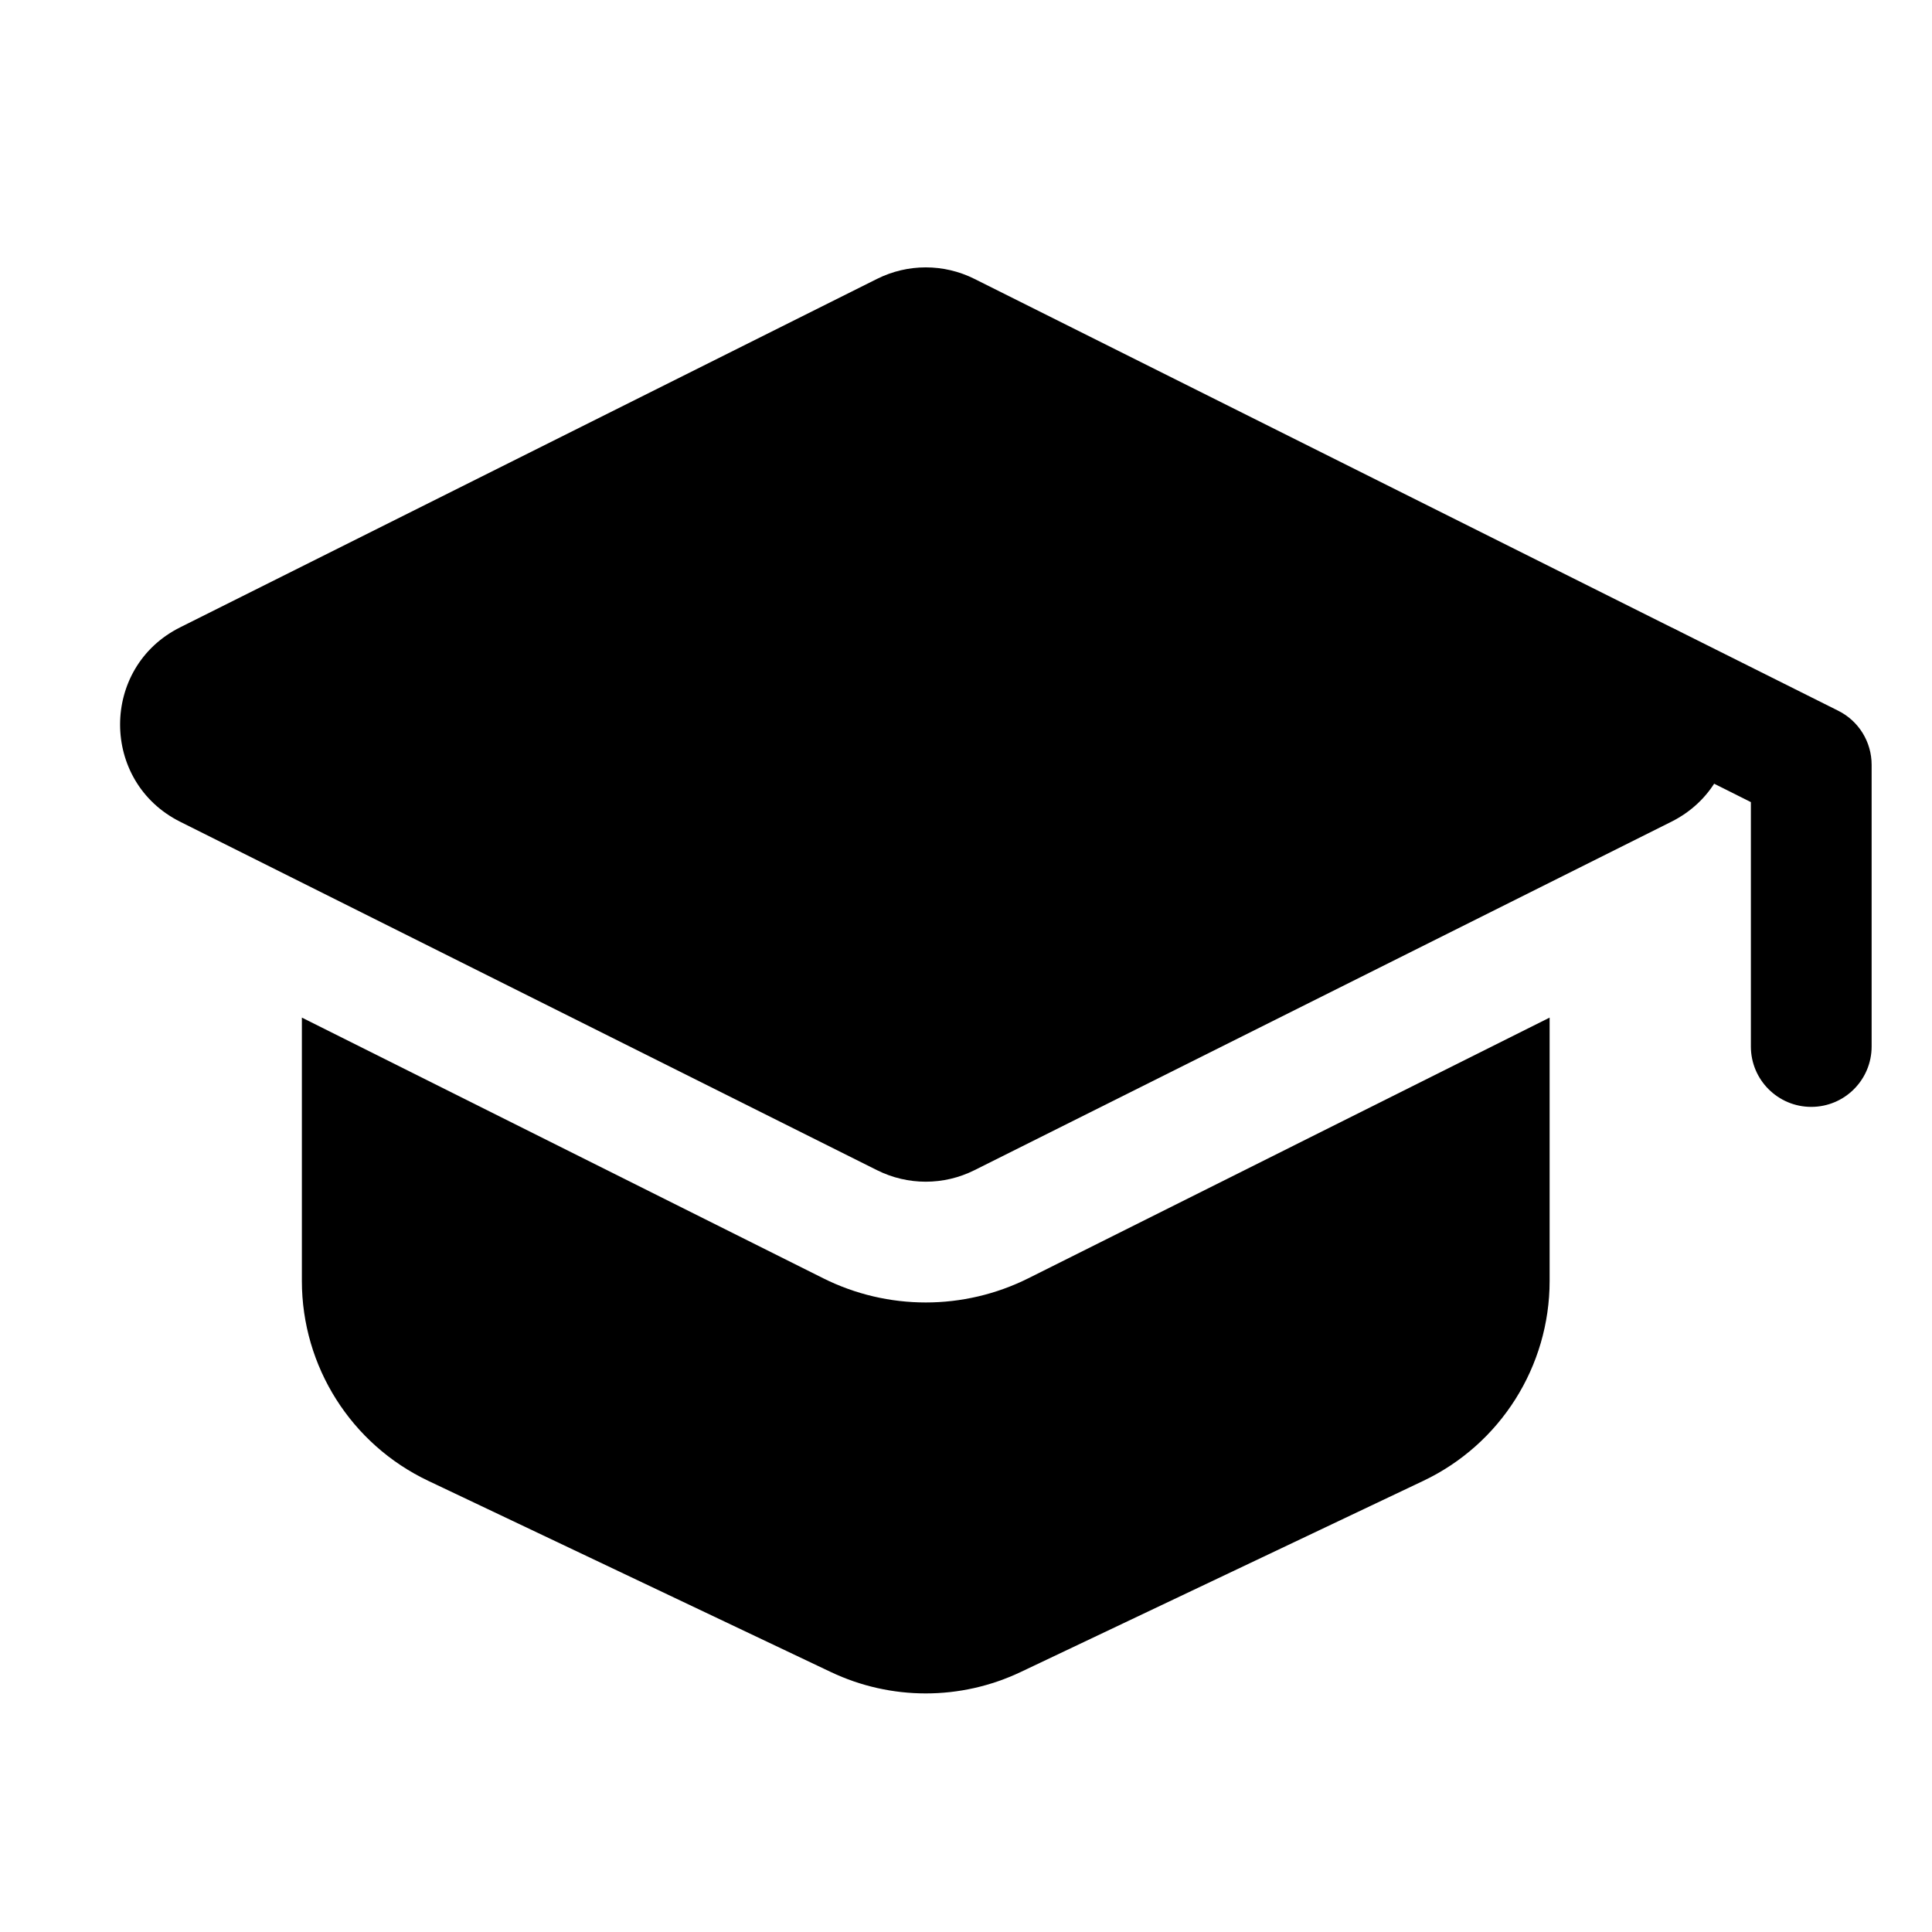
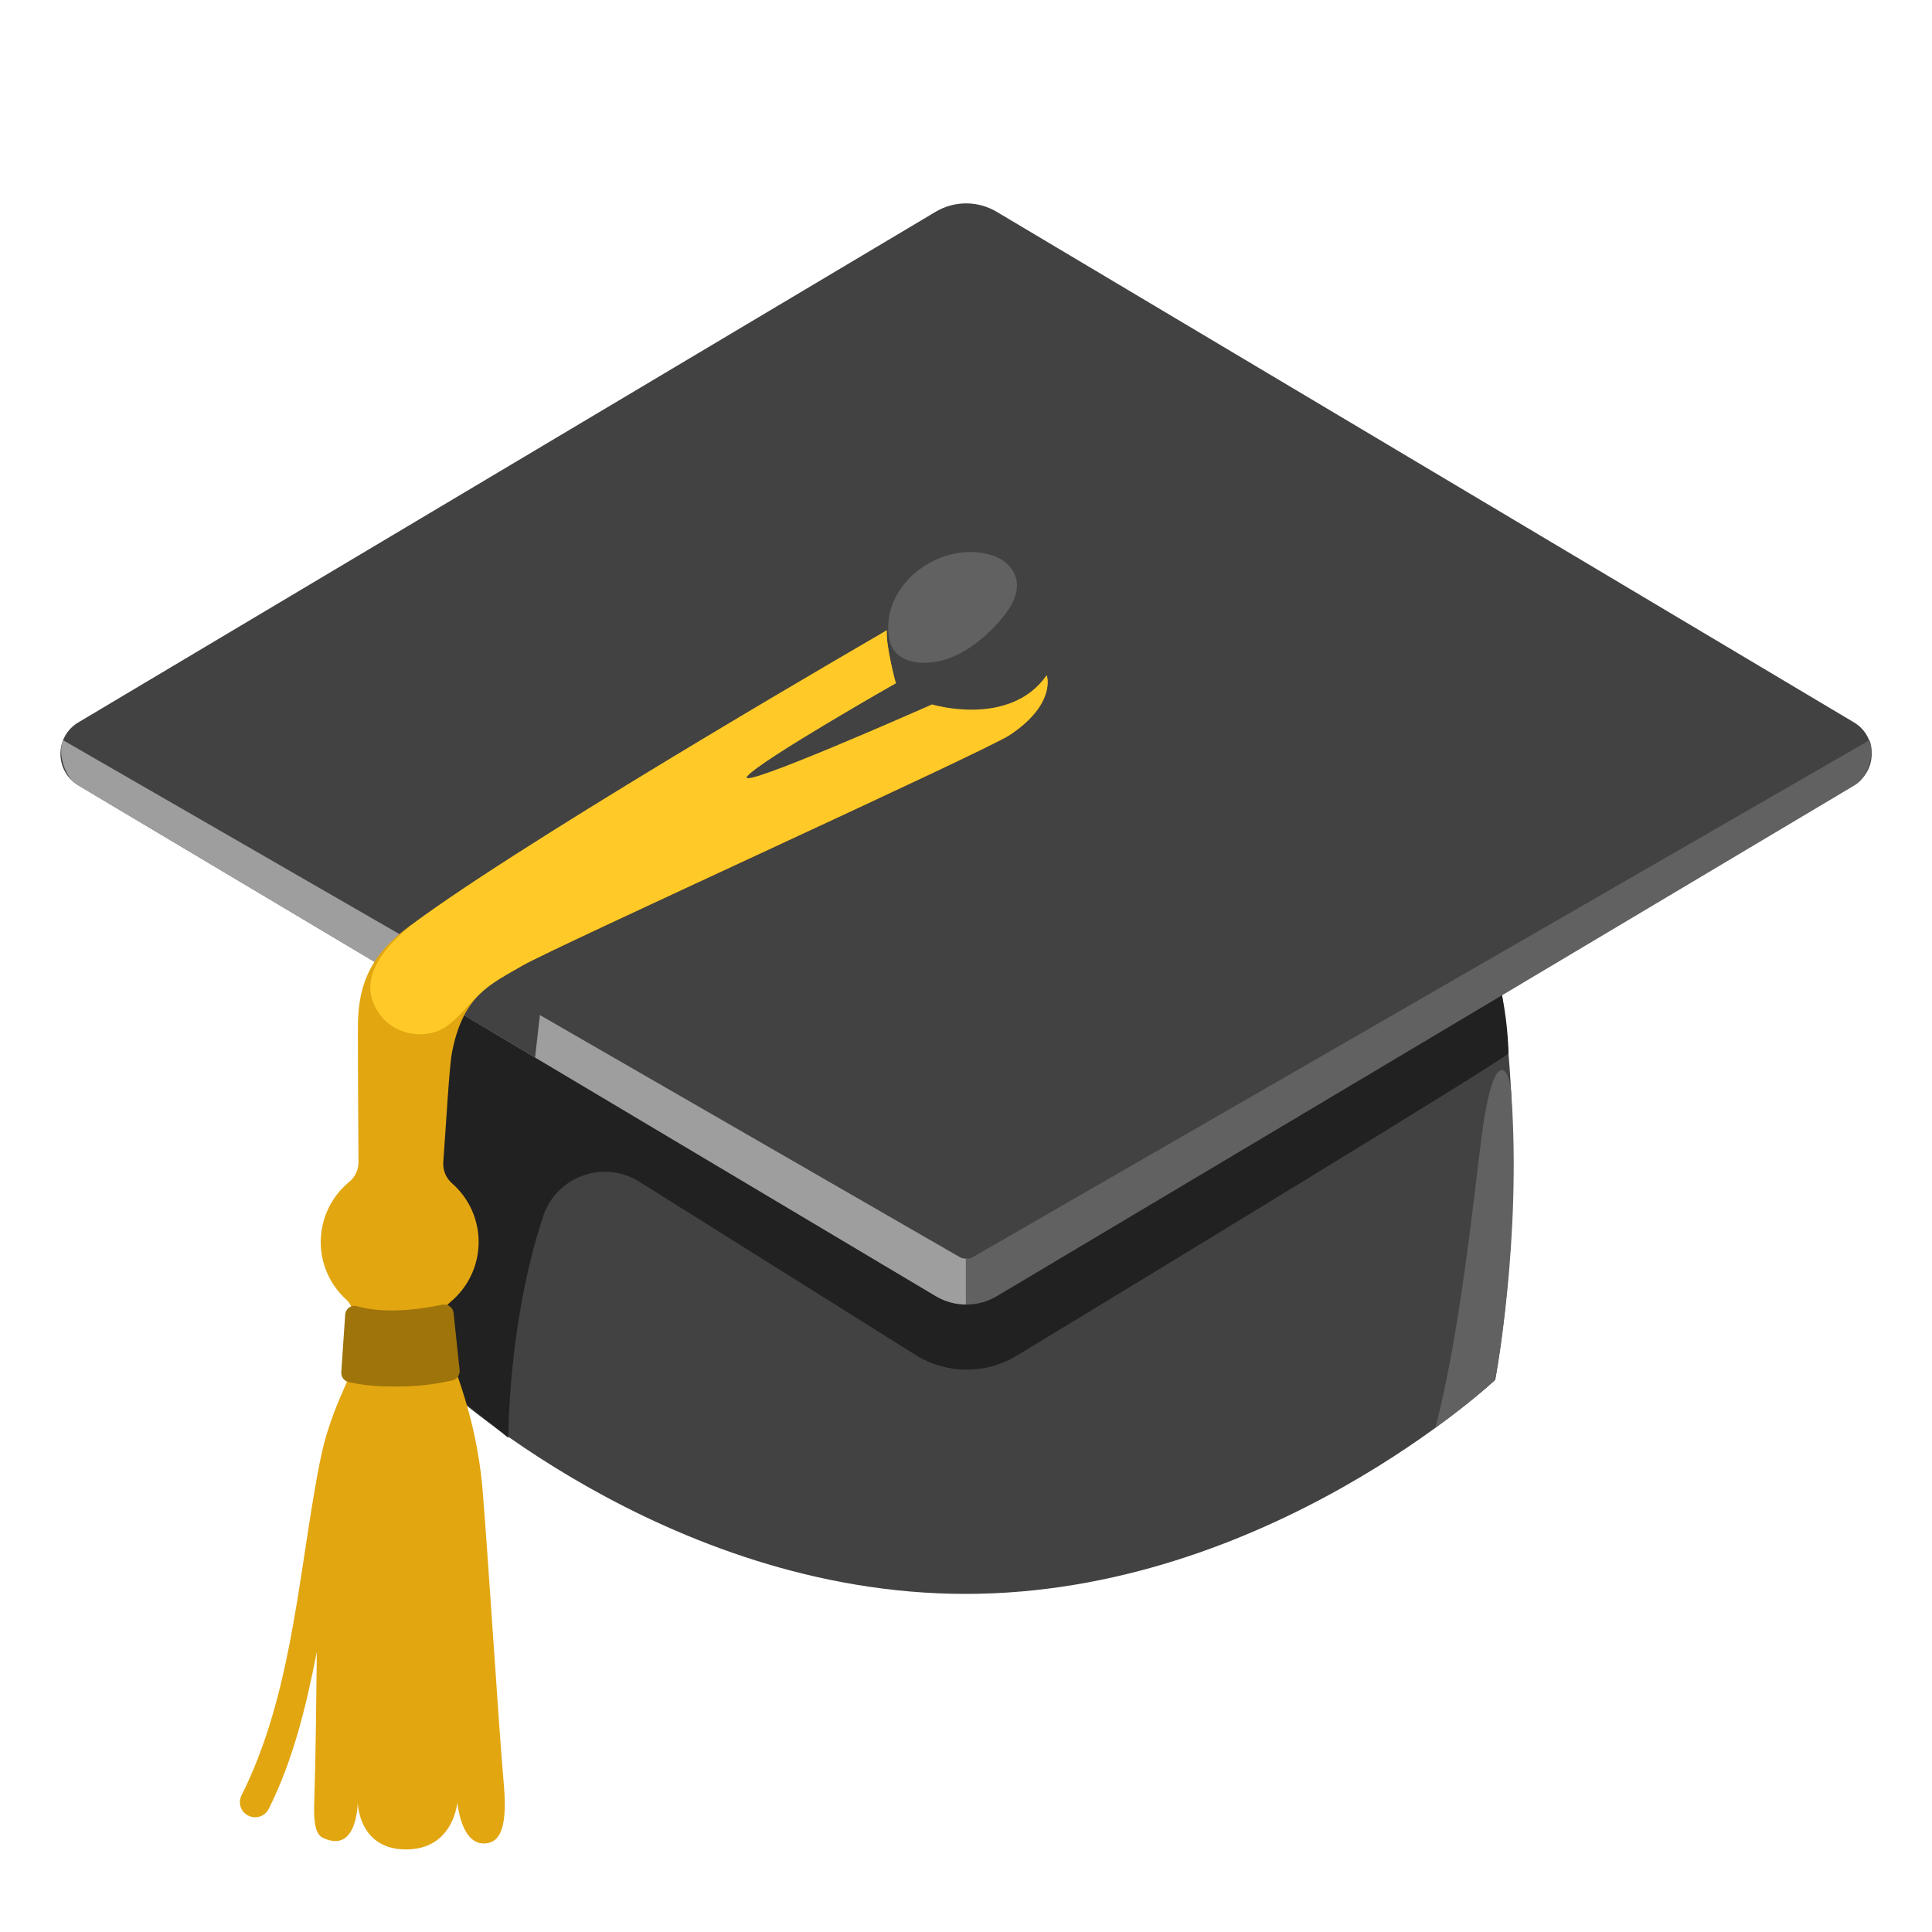
- <svg xmlns="http://www.w3.org/2000/svg" width="24px" height="24px" viewBox="0 0 24 24" stroke-width="1.5" fill="none" color="#000000">
-   <path fill-rule="evenodd" clip-rule="evenodd" d="M3.75 12.641V15.912C3.75 16.974 4.361 17.941 5.321 18.396L10.32 20.77C11.067 21.125 11.933 21.125 12.68 20.77L17.68 18.396C18.639 17.941 19.25 16.974 19.25 15.912V12.641L12.775 15.879C11.972 16.28 11.028 16.28 10.226 15.879L3.75 12.641Z" fill="#000000" />
-   <path fill-rule="evenodd" clip-rule="evenodd" d="M10.896 3.464C11.276 3.274 11.724 3.274 12.104 3.464L20.762 7.793C21.757 8.29 21.757 9.71 20.762 10.208L12.104 14.537C11.724 14.727 11.276 14.727 10.896 14.537L2.238 10.208C1.243 9.71 1.243 8.29 2.238 7.793L10.896 3.464Z" fill="#000000" />
-   <path fill-rule="evenodd" clip-rule="evenodd" d="M19.829 8.165C20.015 7.794 20.465 7.644 20.835 7.829L22.835 8.829C23.09 8.956 23.25 9.216 23.25 9.5L23.25 13C23.25 13.414 22.914 13.75 22.5 13.75C22.086 13.75 21.75 13.414 21.75 13L21.75 9.964L20.165 9.171C19.794 8.986 19.644 8.535 19.829 8.165Z" fill="#000000" />
+ <svg xmlns="http://www.w3.org/2000/svg" xml:space="preserve" style="enable-background:new 0 0 128 128" viewBox="0 0 128 128">
+   <path d="M99.06 91.42S83.95 105.6 63.97 105.6 28.89 91.42 28.89 91.42s-2.81-13.49 4.45-36.78c3.83-12.28 58.33-13.53 62.6-2.79 7.26 18.23 3.12 39.57 3.12 39.57z" style="fill:#424242" />
+   <path d="m28.89 91.42 4.79 3.84s-.04-7.6 2.31-14.69c.88-2.65 4.02-3.76 6.38-2.27l18.29 11.47a6.389 6.389 0 0 0 6.7.05c8.74-5.3 31.54-19.17 32.58-20.02 0 0 0-1.71-.43-3.89L28.63 66l.26 25.42z" style="fill:#212121" />
+   <path d="m122.81 52.03-56.8 33.83c-1.24.74-2.79.74-4.04 0L5.19 52.03c-1.58-.94-1.58-3.23 0-4.17l56.8-33.83c1.24-.74 2.79-.74 4.04 0l56.8 33.83c1.57.94 1.57 3.23-.02 4.17z" style="fill:#424242" />
+   <path d="M64.04 83.38c-.01 0-.03.01-.04.01-.16 0-.32-.04-.46-.13L4.18 49.04s-.29.55 0 1.54c.3.99.76 1.31 1.01 1.46l56.8 33.83c.62.37 1.32.56 2.02.56h.04v-3.05z" style="fill:#9e9e9e" />
+   <path d="M64 83.38c.01 0 .03.01.04.01.16 0 .32-.04.46-.13l59.36-34.22s.29.55 0 1.54c-.3.99-.76 1.31-1.01 1.46l-56.8 33.83c-.62.37-1.32.56-2.02.56h-.04v-3.05z" style="fill:#616161" />
+   <path d="m35.45 70.06.32-2.81S60.28 53.92 62.7 52.52c2.42-1.4 4.96-2.96 6.09-4.21 2-2.2.56-3.58.56-3.58s-1.58 2.56-5.35 2.11c-2.16-.26-4.97-2.01-5.44-2.83s-27.67 19.9-27.67 19.9l-.19 3.33 4.75 2.82z" style="fill:#424242" />
+   <path d="M69.35 44.74c-2.62 3.66-7.06 2.06-7.06 2.06s-13.91 6.67-14.43 5.66 11.49-7.19 11.49-7.19-.67-2.46-.6-3.51c0 0-21.72 13.82-29.87 18.47-4.27 2.44-5.18 4.74-5.17 7.98 0 1.42.02 6.03.04 8.78 0 .51-.22.99-.61 1.31a5.162 5.162 0 0 0-1.89 3.99c0 1.53.67 2.9 1.73 3.85.57.51.45 1.61.5 2.32.1 1.36 0 1.98-.56 3.24-.55 1.23-1.06 2.49-1.41 3.79-.27 1-.45 2.03-.63 3.05-1.19 6.83-1.73 14.13-4.88 20.41a.993.993 0 0 0 .45 1.34 1.007 1.007 0 0 0 1.35-.44c1.64-3.27 2.49-6.85 3.19-10.4-.04 3.21-.06 6.45-.17 9.95-.02.68-.07 2.05.55 2.35 2.33 1.13 2.33-2.35 2.33-2.35s.03 3.13 3.2 3.13 3.4-3.13 3.4-3.13.23 2.87 1.86 2.73c.66-.06 1.53-.46 1.22-3.89-.31-3.42-1.08-15.68-1.41-19.56-.46-5.37-2.22-8.56-2.58-10.46-.13-.72-.14-1.47.43-1.94a5.165 5.165 0 0 0 .13-7.88 1.71 1.71 0 0 1-.58-1.42c.19-2.59.4-6.35.57-7.22.74-3.91 2.67-4.61 4.65-5.77 1.98-1.17 30.66-14.19 32.33-15.3 3.09-2.07 2.43-3.95 2.43-3.95z" style="fill:#e2a610" />
+   <path d="M69.35 44.74c-2.47 3.49-7.6 1.93-7.6 1.93s-13.11 5.81-12.24 4.76c.86-1.05 9.84-6.16 9.84-6.16s-.67-2.46-.6-3.51c0 0-22.1 12.77-30.67 18.91-2.21 1.59-4.95 4.19-2.72 6.78 1.03 1.19 3.02 1.44 4.29.5.77-.56 1.37-1.38 2.05-2.03.84-.82 1.86-1.34 2.86-1.93 1.98-1.17 30.66-14.19 32.33-15.3 3.12-2.07 2.46-3.95 2.46-3.95z" style="fill:#ffca28" />
+   <path d="M26.11 91.86c-1.32 0-2.21-.11-3.02-.3a.62.62 0 0 1-.48-.65l.26-3.82c.03-.39.4-.66.78-.55.9.26 2.7.52 5.64-.1.36-.08.72.17.76.54l.4 3.8c.03.31-.17.6-.47.67-1.53.35-2.64.41-3.87.41z" style="fill:#9e740b" />
+   <path d="M99.06 91.42s1.77-9.24 1.06-19.07c-.12-1.66-1.14-3.09-1.93 2.72-.45 3.33-1.43 13.3-3.1 19.53 2.55-1.84 3.97-3.18 3.97-3.18zM65.73 36.79c.73.23 1.4.79 1.59 1.54.25 1-.38 2-1.06 2.78-1.33 1.53-3.16 2.87-5.19 2.8-.67-.02-1.39-.24-1.8-.77-.29-.37-.39-.85-.42-1.32-.18-3.43 3.7-6.03 6.88-5.03z" style="fill:#616161" />
</svg>
